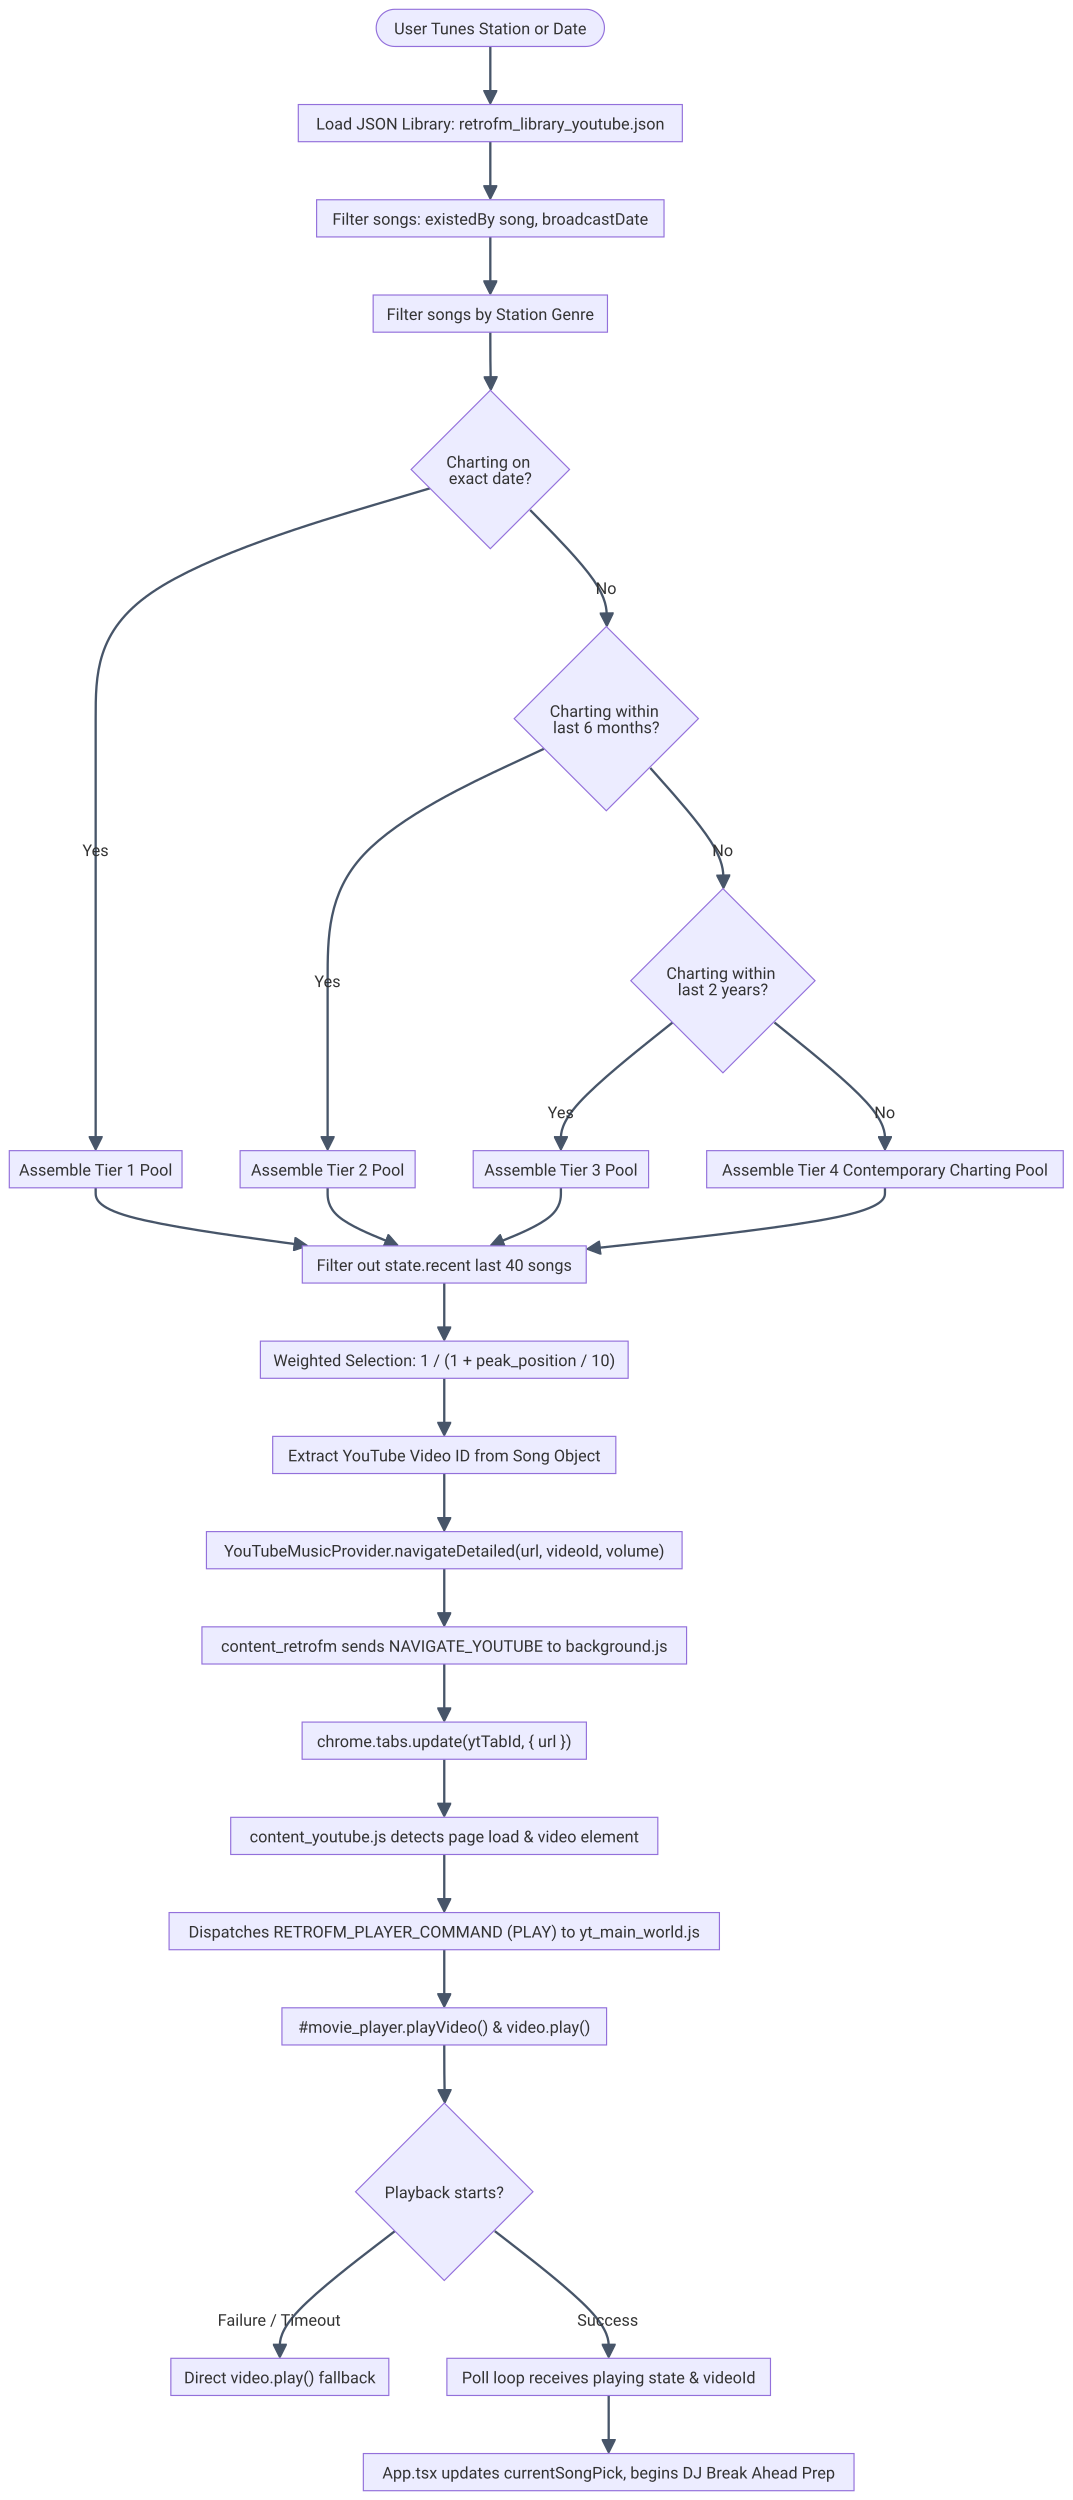
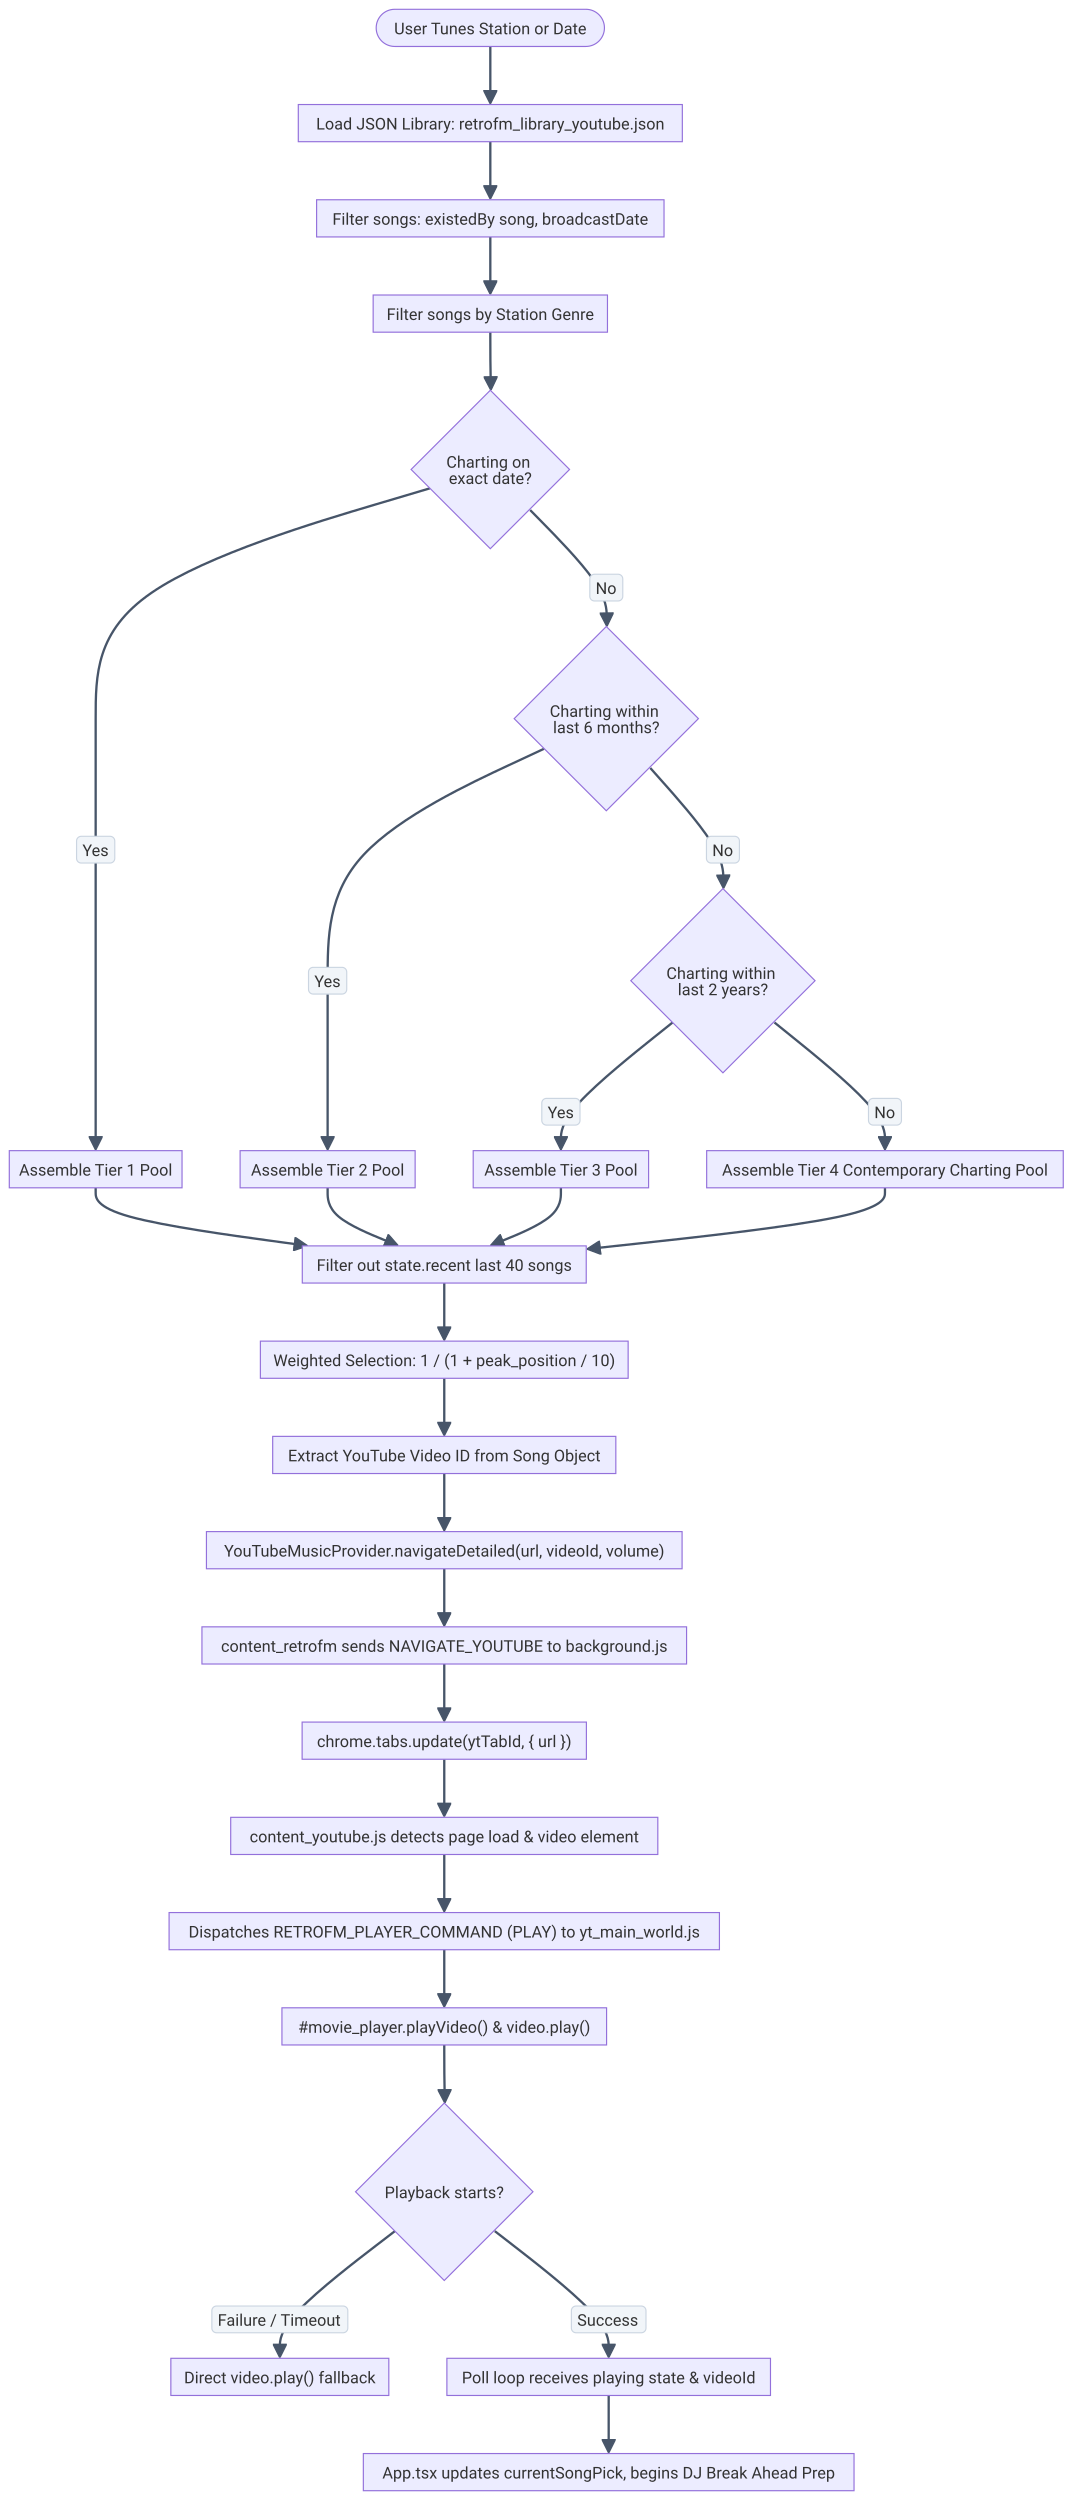
<svg xmlns="http://www.w3.org/2000/svg" aria-roledescription="flowchart-v2" role="graphics-document document" viewBox="-8 -8 923.453 2152.484" height="2152.484" width="923.453" id="diag_1" style="background: transparent;">
-   <style>#diag_1{font-family:-apple-system,BlinkMacSystemFont,"Segoe UI",Roboto,Helvetica,Arial,sans-serif;font-size:14px;fill:#333;}#diag_1 .error-icon{fill:#552222;}#diag_1 .error-text{fill:#552222;stroke:#552222;}#diag_1 .edge-thickness-normal{stroke-width:2px;}#diag_1 .edge-thickness-thick{stroke-width:3.5px;}#diag_1 .edge-pattern-solid{stroke-dasharray:0;}#diag_1 .edge-pattern-dashed{stroke-dasharray:3;}#diag_1 .edge-pattern-dotted{stroke-dasharray:2;}#diag_1 .marker{fill:#475569;stroke:#475569;}#diag_1 .marker.cross{stroke:#475569;}#diag_1 svg{font-family:-apple-system,BlinkMacSystemFont,"Segoe UI",Roboto,Helvetica,Arial,sans-serif;font-size:14px;}#diag_1 .label{font-family:-apple-system,BlinkMacSystemFont,"Segoe UI",Roboto,Helvetica,Arial,sans-serif;color:#333;}#diag_1 .cluster-label text{fill:#333;}#diag_1 .cluster-label span,#diag_1 p{color:#333;}#diag_1 .label text,#diag_1 span,#diag_1 p{fill:#333;color:#333;}#diag_1 .node rect,#diag_1 .node circle,#diag_1 .node ellipse,#diag_1 .node polygon,#diag_1 .node path{fill:#ECECFF;stroke:#9370DB;stroke-width:1px;}#diag_1 .flowchart-label text{text-anchor:middle;}#diag_1 .node .katex path{fill:#000;stroke:#000;stroke-width:1px;}#diag_1 .node .label{text-align:center;}#diag_1 .node.clickable{cursor:pointer;}#diag_1 .arrowheadPath{fill:#333333;}#diag_1 .edgePath .path{stroke:#475569;stroke-width:2.0px;}#diag_1 .flowchart-link{stroke:#475569;fill:none;}#diag_1 .edgeLabel{background-color:transparent;text-align:center;}#diag_1 .edgeLabel rect{opacity:0;fill:none;}#diag_1 .labelBkg{background-color:transparent;}#diag_1 .cluster rect{fill:none;stroke:#aaaa33;stroke-width:1px;}#diag_1 .cluster text{fill:#333;}#diag_1 .cluster span,#diag_1 p{color:#333;}#diag_1 div.mermaidTooltip{position:absolute;text-align:center;max-width:200px;padding:2px;font-family:-apple-system,BlinkMacSystemFont,"Segoe UI",Roboto,Helvetica,Arial,sans-serif;font-size:12px;background:#ffffff;border:1px solid #aaaa33;border-radius:2px;pointer-events:none;z-index:100;}#diag_1 .flowchartTitleText{text-anchor:middle;font-size:18px;fill:#333;}#diag_1 :root{--mermaid-font-family:-apple-system,BlinkMacSystemFont,"Segoe UI",Roboto,Helvetica,Arial,sans-serif;}</style>
+   <style>#diag_1{font-family:-apple-system,BlinkMacSystemFont,"Segoe UI",Roboto,Helvetica,Arial,sans-serif;font-size:14px;fill:#333;}#diag_1 .error-icon{fill:#552222;}#diag_1 .error-text{fill:#552222;stroke:#552222;}#diag_1 .edge-thickness-normal{stroke-width:2px;}#diag_1 .edge-thickness-thick{stroke-width:3.5px;}#diag_1 .edge-pattern-solid{stroke-dasharray:0;}#diag_1 .edge-pattern-dashed{stroke-dasharray:3;}#diag_1 .edge-pattern-dotted{stroke-dasharray:2;}#diag_1 .marker{fill:#475569;stroke:#475569;}#diag_1 .marker.cross{stroke:#475569;}#diag_1 svg{font-family:-apple-system,BlinkMacSystemFont,"Segoe UI",Roboto,Helvetica,Arial,sans-serif;font-size:14px;}#diag_1 .label{font-family:-apple-system,BlinkMacSystemFont,"Segoe UI",Roboto,Helvetica,Arial,sans-serif;color:#333;}#diag_1 .cluster-label text{fill:#e2e8f0;font-weight:600;}#diag_1 .cluster-label span,#diag_1 p{color:#333;}#diag_1 .label text,#diag_1 span,#diag_1 p{fill:#333;color:#333;}#diag_1 .node rect,#diag_1 .node circle,#diag_1 .node ellipse,#diag_1 .node polygon,#diag_1 .node path{fill:#ECECFF;stroke:#9370DB;stroke-width:1px;}#diag_1 .flowchart-label text{text-anchor:middle;}#diag_1 .node .katex path{fill:#000;stroke:#000;stroke-width:1px;}#diag_1 .node .label{text-align:center;}#diag_1 .node.clickable{cursor:pointer;}#diag_1 .arrowheadPath{fill:#333333;}#diag_1 .edgePath .path{stroke:#475569;stroke-width:2.0px;}#diag_1 .flowchart-link{stroke:#475569;fill:none;}#diag_1 .edgeLabel{text-align:center;}#diag_1 .edgeLabel rect{fill:#f1f5f9;stroke:#cbd5e1;stroke-width:1px;rx:4px;ry:4px;}#diag_1 .labelBkg{background-color:transparent;}#diag_1 .cluster rect{fill:none;stroke:#aaaa33;stroke-width:1px;}#diag_1 .cluster text{fill:#e2e8f0;font-weight:600;}#diag_1 .cluster span,#diag_1 p{color:#333;}#diag_1 div.mermaidTooltip{position:absolute;text-align:center;max-width:200px;padding:2px;font-family:-apple-system,BlinkMacSystemFont,"Segoe UI",Roboto,Helvetica,Arial,sans-serif;font-size:12px;background:#ffffff;border:1px solid #aaaa33;border-radius:2px;pointer-events:none;z-index:100;}#diag_1 .flowchartTitleText{text-anchor:middle;font-size:18px;fill:#333;}#diag_1 :root{--mermaid-font-family:-apple-system,BlinkMacSystemFont,"Segoe UI",Roboto,Helvetica,Arial,sans-serif;}</style>
  <g>
    <marker orient="auto" markerHeight="12" markerWidth="12" markerUnits="userSpaceOnUse" refY="5" refX="6" viewBox="0 0 10 10" class="marker flowchart" id="diag_1_flowchart-pointEnd">
      <path style="stroke-width: 1; stroke-dasharray: 1, 0;" class="arrowMarkerPath" d="M 0 0 L 10 5 L 0 10 z" />
    </marker>
    <marker orient="auto" markerHeight="12" markerWidth="12" markerUnits="userSpaceOnUse" refY="5" refX="4.5" viewBox="0 0 10 10" class="marker flowchart" id="diag_1_flowchart-pointStart">
      <path style="stroke-width: 1; stroke-dasharray: 1, 0;" class="arrowMarkerPath" d="M 0 5 L 10 10 L 10 0 z" />
    </marker>
    <marker orient="auto" markerHeight="11" markerWidth="11" markerUnits="userSpaceOnUse" refY="5" refX="11" viewBox="0 0 10 10" class="marker flowchart" id="diag_1_flowchart-circleEnd">
      <circle style="stroke-width: 1; stroke-dasharray: 1, 0;" class="arrowMarkerPath" r="5" cy="5" cx="5" />
    </marker>
    <marker orient="auto" markerHeight="11" markerWidth="11" markerUnits="userSpaceOnUse" refY="5" refX="-1" viewBox="0 0 10 10" class="marker flowchart" id="diag_1_flowchart-circleStart">
      <circle style="stroke-width: 1; stroke-dasharray: 1, 0;" class="arrowMarkerPath" r="5" cy="5" cx="5" />
    </marker>
    <marker orient="auto" markerHeight="11" markerWidth="11" markerUnits="userSpaceOnUse" refY="5.2" refX="12" viewBox="0 0 11 11" class="marker cross flowchart" id="diag_1_flowchart-crossEnd">
      <path style="stroke-width: 2; stroke-dasharray: 1, 0;" class="arrowMarkerPath" d="M 1,1 l 9,9 M 10,1 l -9,9" />
    </marker>
    <marker orient="auto" markerHeight="11" markerWidth="11" markerUnits="userSpaceOnUse" refY="5.2" refX="-1" viewBox="0 0 11 11" class="marker cross flowchart" id="diag_1_flowchart-crossStart">
      <path style="stroke-width: 2; stroke-dasharray: 1, 0;" class="arrowMarkerPath" d="M 1,1 l 9,9 M 10,1 l -9,9" />
    </marker>
    <g class="root">
      <g class="clusters" />
      <g class="edgePaths">
        <path marker-end="url(#diag_1_flowchart-pointEnd)" style="fill:none;" class="edge-thickness-normal edge-pattern-solid flowchart-link LS-Start LE-LoadCatalog" id="L-Start-LoadCatalog-0" d="M414.156,32L414.156,36.167C414.156,40.333,414.156,48.667,414.156,56.117C414.156,63.567,414.156,70.133,414.156,73.417L414.156,76.7" />
        <path marker-end="url(#diag_1_flowchart-pointEnd)" style="fill:none;" class="edge-thickness-normal edge-pattern-solid flowchart-link LS-LoadCatalog LE-FilterDate" id="L-LoadCatalog-FilterDate-0" d="M414.156,114L414.156,118.167C414.156,122.333,414.156,130.667,414.156,138.117C414.156,145.567,414.156,152.133,414.156,155.417L414.156,158.7" />
        <path marker-end="url(#diag_1_flowchart-pointEnd)" style="fill:none;" class="edge-thickness-normal edge-pattern-solid flowchart-link LS-FilterDate LE-FilterGenre" id="L-FilterDate-FilterGenre-0" d="M414.156,196L414.156,200.167C414.156,204.333,414.156,212.667,414.156,220.117C414.156,227.567,414.156,234.133,414.156,237.417L414.156,240.7" />
        <path marker-end="url(#diag_1_flowchart-pointEnd)" style="fill:none;" class="edge-thickness-normal edge-pattern-solid flowchart-link LS-FilterGenre LE-CheckTier1" id="L-FilterGenre-CheckTier1-0" d="M414.156,278L414.156,282.167C414.156,286.333,414.156,294.667,414.222,302.2C414.288,309.734,414.42,316.467,414.486,319.834L414.552,323.201" />
        <path marker-end="url(#diag_1_flowchart-pointEnd)" style="fill:none;" class="edge-thickness-normal edge-pattern-solid flowchart-link LS-CheckTier1 LE-PoolTier1" id="L-CheckTier1-PoolTier1-0" d="M362.159,412.425L314.194,426.675C266.229,440.924,170.298,469.423,122.333,502.476C74.367,535.529,74.367,573.135,74.367,610.742C74.367,648.349,74.367,685.956,74.367,723.563C74.367,761.169,74.367,798.776,74.367,836.383C74.367,873.99,74.367,911.596,74.367,935.1C74.367,958.603,74.367,968.003,74.367,972.703L74.367,977.403" />
        <path marker-end="url(#diag_1_flowchart-pointEnd)" style="fill:none;" class="edge-thickness-normal edge-pattern-solid flowchart-link LS-CheckTier1 LE-CheckTier2" id="L-CheckTier1-CheckTier2-0" d="M448.448,431.13L459.375,442.262C470.302,453.394,492.157,475.658,503.155,491.573C514.152,507.489,514.293,517.056,514.363,521.839L514.434,526.622" />
        <path marker-end="url(#diag_1_flowchart-pointEnd)" style="fill:none;" class="edge-thickness-normal edge-pattern-solid flowchart-link LS-CheckTier2 LE-PoolTier2" id="L-CheckTier2-PoolTier2-0" d="M460.56,636.611L429.48,651.103C398.4,665.595,336.239,694.579,305.158,727.874C274.078,761.169,274.078,798.776,274.078,836.383C274.078,873.99,274.078,911.596,274.078,935.1C274.078,958.603,274.078,968.003,274.078,972.703L274.078,977.403" />
        <path marker-end="url(#diag_1_flowchart-pointEnd)" style="fill:none;" class="edge-thickness-normal edge-pattern-solid flowchart-link LS-CheckTier2 LE-CheckTier3" id="L-CheckTier2-CheckTier3-0" d="M551.867,653.208L562.295,664.933C572.724,676.659,593.581,700.111,604.079,716.62C614.578,733.129,614.719,742.696,614.789,747.48L614.86,752.263" />
        <path marker-end="url(#diag_1_flowchart-pointEnd)" style="fill:none;" class="edge-thickness-normal edge-pattern-solid flowchart-link LS-CheckTier3 LE-PoolTier3" id="L-CheckTier3-PoolTier3-0" d="M571.083,872.348L555.057,885.157C539.032,897.967,506.981,923.585,490.955,941.094C474.93,958.603,474.93,968.003,474.93,972.703L474.93,977.403" />
        <path marker-end="url(#diag_1_flowchart-pointEnd)" style="fill:none;" class="edge-thickness-normal edge-pattern-solid flowchart-link LS-CheckTier3 LE-PoolTier4" id="L-CheckTier3-PoolTier4-0" d="M658.792,872.348L674.651,885.157C690.51,897.967,722.228,923.585,738.086,941.094C753.945,958.603,753.945,968.003,753.945,972.703L753.945,977.403" />
        <path marker-end="url(#diag_1_flowchart-pointEnd)" style="fill:none;" class="edge-thickness-normal edge-pattern-solid flowchart-link LS-PoolTier1 LE-DeDup" id="L-PoolTier1-DeDup-0" d="M74.367,1014.703L74.367,1018.87C74.367,1023.036,74.367,1031.37,103.994,1039.584C133.62,1047.797,192.873,1055.892,222.5,1059.939L252.126,1063.986" />
        <path marker-end="url(#diag_1_flowchart-pointEnd)" style="fill:none;" class="edge-thickness-normal edge-pattern-solid flowchart-link LS-PoolTier2 LE-DeDup" id="L-PoolTier2-DeDup-0" d="M274.078,1014.703L274.078,1018.87C274.078,1023.036,274.078,1031.37,283.466,1039.369C292.854,1047.369,311.63,1055.034,321.018,1058.867L330.407,1062.7" />
        <path marker-end="url(#diag_1_flowchart-pointEnd)" style="fill:none;" class="edge-thickness-normal edge-pattern-solid flowchart-link LS-PoolTier3 LE-DeDup" id="L-PoolTier3-DeDup-0" d="M474.93,1014.703L474.93,1018.87C474.93,1023.036,474.93,1031.37,465.542,1039.369C456.154,1047.369,437.377,1055.034,427.989,1058.867L418.601,1062.7" />
        <path marker-end="url(#diag_1_flowchart-pointEnd)" style="fill:none;" class="edge-thickness-normal edge-pattern-solid flowchart-link LS-PoolTier4 LE-DeDup" id="L-PoolTier4-DeDup-0" d="M753.945,1014.703L753.945,1018.87C753.945,1023.036,753.945,1031.37,711.956,1040.074C669.966,1048.777,585.987,1057.852,543.997,1062.389L502.008,1066.926" />
        <path marker-end="url(#diag_1_flowchart-pointEnd)" style="fill:none;" class="edge-thickness-normal edge-pattern-solid flowchart-link LS-DeDup LE-WeightedPick" id="L-DeDup-WeightedPick-0" d="M374.504,1096.703L374.504,1100.87C374.504,1105.036,374.504,1113.37,374.504,1120.82C374.504,1128.27,374.504,1134.836,374.504,1138.12L374.504,1141.403" />
        <path marker-end="url(#diag_1_flowchart-pointEnd)" style="fill:none;" class="edge-thickness-normal edge-pattern-solid flowchart-link LS-WeightedPick LE-ExtractYT" id="L-WeightedPick-ExtractYT-0" d="M374.504,1178.703L374.504,1182.87C374.504,1187.036,374.504,1195.37,374.504,1202.82C374.504,1210.27,374.504,1216.836,374.504,1220.12L374.504,1223.403" />
        <path marker-end="url(#diag_1_flowchart-pointEnd)" style="fill:none;" class="edge-thickness-normal edge-pattern-solid flowchart-link LS-ExtractYT LE-NavCall" id="L-ExtractYT-NavCall-0" d="M374.504,1260.703L374.504,1264.87C374.504,1269.036,374.504,1277.37,374.504,1284.82C374.504,1292.27,374.504,1298.836,374.504,1302.12L374.504,1305.403" />
        <path marker-end="url(#diag_1_flowchart-pointEnd)" style="fill:none;" class="edge-thickness-normal edge-pattern-solid flowchart-link LS-NavCall LE-ExtMsg" id="L-NavCall-ExtMsg-0" d="M374.504,1342.703L374.504,1346.87C374.504,1351.036,374.504,1359.37,374.504,1366.82C374.504,1374.27,374.504,1380.836,374.504,1384.12L374.504,1387.403" />
        <path marker-end="url(#diag_1_flowchart-pointEnd)" style="fill:none;" class="edge-thickness-normal edge-pattern-solid flowchart-link LS-ExtMsg LE-TabsUpdate" id="L-ExtMsg-TabsUpdate-0" d="M374.504,1424.703L374.504,1428.87C374.504,1433.036,374.504,1441.37,374.504,1448.82C374.504,1456.27,374.504,1462.836,374.504,1466.12L374.504,1469.403" />
        <path marker-end="url(#diag_1_flowchart-pointEnd)" style="fill:none;" class="edge-thickness-normal edge-pattern-solid flowchart-link LS-TabsUpdate LE-InjectedScript" id="L-TabsUpdate-InjectedScript-0" d="M374.504,1506.703L374.504,1510.87C374.504,1515.036,374.504,1523.37,374.504,1530.82C374.504,1538.27,374.504,1544.836,374.504,1548.12L374.504,1551.403" />
        <path marker-end="url(#diag_1_flowchart-pointEnd)" style="fill:none;" class="edge-thickness-normal edge-pattern-solid flowchart-link LS-InjectedScript LE-MainWorldBridge" id="L-InjectedScript-MainWorldBridge-0" d="M374.504,1588.703L374.504,1592.87C374.504,1597.036,374.504,1605.37,374.504,1612.82C374.504,1620.27,374.504,1626.836,374.504,1630.12L374.504,1633.403" />
        <path marker-end="url(#diag_1_flowchart-pointEnd)" style="fill:none;" class="edge-thickness-normal edge-pattern-solid flowchart-link LS-MainWorldBridge LE-MoviePlayer" id="L-MainWorldBridge-MoviePlayer-0" d="M374.504,1670.703L374.504,1674.87C374.504,1679.036,374.504,1687.37,374.504,1694.82C374.504,1702.27,374.504,1708.836,374.504,1712.12L374.504,1715.403" />
        <path marker-end="url(#diag_1_flowchart-pointEnd)" style="fill:none;" class="edge-thickness-normal edge-pattern-solid flowchart-link LS-MoviePlayer LE-MonitorLoop" id="L-MoviePlayer-MonitorLoop-0" d="M374.504,1752.703L374.504,1756.87C374.504,1761.036,374.504,1769.37,374.57,1776.903C374.636,1784.437,374.768,1791.17,374.834,1794.537L374.9,1797.904" />
        <path marker-end="url(#diag_1_flowchart-pointEnd)" style="fill:none;" class="edge-thickness-normal edge-pattern-solid flowchart-link LS-MonitorLoop LE-DirectVideoPlay" id="L-MonitorLoop-DirectVideoPlay-0" d="M331.997,1912.977L315.486,1925.645C298.976,1938.313,265.955,1963.649,249.444,1981.016C232.934,1998.384,232.934,2007.784,232.934,2012.484L232.934,2017.184" />
        <path marker-end="url(#diag_1_flowchart-pointEnd)" style="fill:none;" class="edge-thickness-normal edge-pattern-solid flowchart-link LS-MonitorLoop LE-PollLoop" id="L-MonitorLoop-PollLoop-0" d="M418.011,1912.977L434.355,1925.645C450.699,1938.313,483.387,1963.649,499.73,1981.016C516.074,1998.384,516.074,2007.784,516.074,2012.484L516.074,2017.184" />
        <path marker-end="url(#diag_1_flowchart-pointEnd)" style="fill:none;" class="edge-thickness-normal edge-pattern-solid flowchart-link LS-PollLoop LE-AppSync" id="L-PollLoop-AppSync-0" d="M516.074,2054.484L516.074,2058.651C516.074,2062.818,516.074,2071.151,516.074,2078.601C516.074,2086.051,516.074,2092.618,516.074,2095.901L516.074,2099.184" />
      </g>
      <g class="edgeLabels">
        <g class="edgeLabel">
          <g transform="translate(0, 0)" class="label">
            <rect height="0" width="0" ry="0" rx="0" />
            <text style="">
              <tspan class="row" x="0" dy="1em" xml:space="preserve" />
            </text>
          </g>
        </g>
        <g class="edgeLabel">
          <g transform="translate(0, 0)" class="label">
            <rect height="0" width="0" ry="0" rx="0" />
            <text style="">
              <tspan class="row" x="0" dy="1em" xml:space="preserve" />
            </text>
          </g>
        </g>
        <g class="edgeLabel">
          <g transform="translate(0, 0)" class="label">
            <rect height="0" width="0" ry="0" rx="0" />
            <text style="">
              <tspan class="row" x="0" dy="1em" xml:space="preserve" />
            </text>
          </g>
        </g>
        <g class="edgeLabel">
          <g transform="translate(0, 0)" class="label">
            <rect height="0" width="0" ry="0" rx="0" />
            <text style="">
              <tspan class="row" x="0" dy="1em" xml:space="preserve" />
            </text>
          </g>
        </g>
        <g transform="translate(74.36719, 723.5625)" class="edgeLabel">
          <g transform="translate(-11.44531, -8.5)" class="label">
-             <rect height="17" width="22.891" ry="0" rx="0" />
+             <rect height="23.00" width="32.89" x="-5" y="-3" rx="4" ry="4" fill="#f1f5f9" stroke="#cbd5e1" stroke-width="1" />
            <text style="">
              <tspan class="row" x="0" dy="1em" xml:space="preserve">Yes</tspan>
            </text>
          </g>
        </g>
        <g transform="translate(514.0117, 497.9219)" class="edgeLabel">
          <g transform="translate(-9.1875, -8.5)" class="label">
-             <rect height="17" width="18.375" ry="0" rx="0" />
+             <rect height="23.00" width="28.38" x="-5" y="-3" rx="4" ry="4" fill="#f1f5f9" stroke="#cbd5e1" stroke-width="1" />
            <text style="">
              <tspan class="row" x="0" dy="1em" xml:space="preserve">No</tspan>
            </text>
          </g>
        </g>
        <g transform="translate(274.0781, 836.3828)" class="edgeLabel">
          <g transform="translate(-11.44531, -8.5)" class="label">
-             <rect height="17" width="22.891" ry="0" rx="0" />
+             <rect height="23.00" width="32.89" x="-5" y="-3" rx="4" ry="4" fill="#f1f5f9" stroke="#cbd5e1" stroke-width="1" />
            <text style="">
              <tspan class="row" x="0" dy="1em" xml:space="preserve">Yes</tspan>
            </text>
          </g>
        </g>
        <g transform="translate(614.4375, 723.5625)" class="edgeLabel">
          <g transform="translate(-9.1875, -8.5)" class="label">
-             <rect height="17" width="18.375" ry="0" rx="0" />
+             <rect height="23.00" width="28.38" x="-5" y="-3" rx="4" ry="4" fill="#f1f5f9" stroke="#cbd5e1" stroke-width="1" />
            <text style="">
              <tspan class="row" x="0" dy="1em" xml:space="preserve">No</tspan>
            </text>
          </g>
        </g>
        <g transform="translate(474.9297, 949.2031)" class="edgeLabel">
          <g transform="translate(-11.44531, -8.5)" class="label">
-             <rect height="17" width="22.891" ry="0" rx="0" />
+             <rect height="23.00" width="32.89" x="-5" y="-3" rx="4" ry="4" fill="#f1f5f9" stroke="#cbd5e1" stroke-width="1" />
            <text style="">
              <tspan class="row" x="0" dy="1em" xml:space="preserve">Yes</tspan>
            </text>
          </g>
        </g>
        <g transform="translate(753.9453, 949.2031)" class="edgeLabel">
          <g transform="translate(-9.1875, -8.5)" class="label">
-             <rect height="17" width="18.375" ry="0" rx="0" />
+             <rect height="23.00" width="28.38" x="-5" y="-3" rx="4" ry="4" fill="#f1f5f9" stroke="#cbd5e1" stroke-width="1" />
            <text style="">
              <tspan class="row" x="0" dy="1em" xml:space="preserve">No</tspan>
            </text>
          </g>
        </g>
        <g class="edgeLabel">
          <g transform="translate(0, 0)" class="label">
            <rect height="0" width="0" ry="0" rx="0" />
            <text style="">
              <tspan class="row" x="0" dy="1em" xml:space="preserve" />
            </text>
          </g>
        </g>
        <g class="edgeLabel">
          <g transform="translate(0, 0)" class="label">
            <rect height="0" width="0" ry="0" rx="0" />
            <text style="">
              <tspan class="row" x="0" dy="1em" xml:space="preserve" />
            </text>
          </g>
        </g>
        <g class="edgeLabel">
          <g transform="translate(0, 0)" class="label">
            <rect height="0" width="0" ry="0" rx="0" />
            <text style="">
              <tspan class="row" x="0" dy="1em" xml:space="preserve" />
            </text>
          </g>
        </g>
        <g class="edgeLabel">
          <g transform="translate(0, 0)" class="label">
            <rect height="0" width="0" ry="0" rx="0" />
            <text style="">
              <tspan class="row" x="0" dy="1em" xml:space="preserve" />
            </text>
          </g>
        </g>
        <g class="edgeLabel">
          <g transform="translate(0, 0)" class="label">
            <rect height="0" width="0" ry="0" rx="0" />
            <text style="">
              <tspan class="row" x="0" dy="1em" xml:space="preserve" />
            </text>
          </g>
        </g>
        <g class="edgeLabel">
          <g transform="translate(0, 0)" class="label">
            <rect height="0" width="0" ry="0" rx="0" />
            <text style="">
              <tspan class="row" x="0" dy="1em" xml:space="preserve" />
            </text>
          </g>
        </g>
        <g class="edgeLabel">
          <g transform="translate(0, 0)" class="label">
            <rect height="0" width="0" ry="0" rx="0" />
            <text style="">
              <tspan class="row" x="0" dy="1em" xml:space="preserve" />
            </text>
          </g>
        </g>
        <g class="edgeLabel">
          <g transform="translate(0, 0)" class="label">
            <rect height="0" width="0" ry="0" rx="0" />
            <text style="">
              <tspan class="row" x="0" dy="1em" xml:space="preserve" />
            </text>
          </g>
        </g>
        <g class="edgeLabel">
          <g transform="translate(0, 0)" class="label">
            <rect height="0" width="0" ry="0" rx="0" />
            <text style="">
              <tspan class="row" x="0" dy="1em" xml:space="preserve" />
            </text>
          </g>
        </g>
        <g class="edgeLabel">
          <g transform="translate(0, 0)" class="label">
            <rect height="0" width="0" ry="0" rx="0" />
            <text style="">
              <tspan class="row" x="0" dy="1em" xml:space="preserve" />
            </text>
          </g>
        </g>
        <g class="edgeLabel">
          <g transform="translate(0, 0)" class="label">
            <rect height="0" width="0" ry="0" rx="0" />
            <text style="">
              <tspan class="row" x="0" dy="1em" xml:space="preserve" />
            </text>
          </g>
        </g>
        <g class="edgeLabel">
          <g transform="translate(0, 0)" class="label">
            <rect height="0" width="0" ry="0" rx="0" />
            <text style="">
              <tspan class="row" x="0" dy="1em" xml:space="preserve" />
            </text>
          </g>
        </g>
        <g class="edgeLabel">
          <g transform="translate(0, 0)" class="label">
            <rect height="0" width="0" ry="0" rx="0" />
            <text style="">
              <tspan class="row" x="0" dy="1em" xml:space="preserve" />
            </text>
          </g>
        </g>
        <g transform="translate(232.9336, 1988.984)" class="edgeLabel">
          <g transform="translate(-53.52344, -8.5)" class="label">
-             <rect height="17" width="107.047" ry="0" rx="0" />
+             <rect height="23.00" width="117.05" x="-5" y="-3" rx="4" ry="4" fill="#f1f5f9" stroke="#cbd5e1" stroke-width="1" />
            <text style="">
              <tspan class="row" x="0" dy="1em" xml:space="preserve">Failure / Timeout</tspan>
            </text>
          </g>
        </g>
        <g transform="translate(516.0742, 1988.984)" class="edgeLabel">
          <g transform="translate(-27.11719, -8.5)" class="label">
-             <rect height="17" width="54.234" ry="0" rx="0" />
+             <rect height="23.00" width="64.23" x="-5" y="-3" rx="4" ry="4" fill="#f1f5f9" stroke="#cbd5e1" stroke-width="1" />
            <text style="">
              <tspan class="row" x="0" dy="1em" xml:space="preserve">Success</tspan>
            </text>
          </g>
        </g>
        <g class="edgeLabel">
          <g transform="translate(0, 0)" class="label">
            <rect height="0" width="0" ry="0" rx="0" />
            <text style="">
              <tspan class="row" x="0" dy="1em" xml:space="preserve" />
            </text>
          </g>
        </g>
      </g>
      <g class="nodes">
        <g transform="translate(414.1562, 16)" data-id="Start" data-node="true" id="flowchart-Start-75" class="node default default flowchart-label">
          <rect height="32" width="196.531" y="-16" x="-98.266" ry="16" rx="16" style="" />
          <g transform="translate(0, -8.5)" style="" class="label">
            <rect />
            <text style="">
              <tspan class="row" x="0" dy="1em" xml:space="preserve">User Tunes Station or Date</tspan>
            </text>
          </g>
        </g>
        <g transform="translate(414.1562, 98)" data-id="LoadCatalog" data-node="true" id="flowchart-LoadCatalog-76" class="node default default flowchart-label">
          <rect height="32" width="330.656" y="-16" x="-165.328" ry="0" rx="0" style="" class="basic label-container" />
          <g transform="translate(0, -8.5)" style="" class="label">
            <rect />
            <text style="">
              <tspan class="row" x="0" dy="1em" xml:space="preserve">Load JSON Library: retrofm_library_youtube.json</tspan>
            </text>
          </g>
        </g>
        <g transform="translate(414.1562, 180)" data-id="FilterDate" data-node="true" id="flowchart-FilterDate-78" class="node default default flowchart-label">
          <rect height="32" width="299.125" y="-16" x="-149.562" ry="0" rx="0" style="" class="basic label-container" />
          <g transform="translate(0, -8.5)" style="" class="label">
            <rect />
            <text style="">
              <tspan class="row" x="0" dy="1em" xml:space="preserve">Filter songs: existedBy song, broadcastDate</tspan>
            </text>
          </g>
        </g>
        <g transform="translate(414.1562, 262)" data-id="FilterGenre" data-node="true" id="flowchart-FilterGenre-80" class="node default default flowchart-label">
          <rect height="32" width="201.734" y="-16" x="-100.867" ry="0" rx="0" style="" class="basic label-container" />
          <g transform="translate(0, -8.5)" style="" class="label">
            <rect />
            <text style="">
              <tspan class="row" x="0" dy="1em" xml:space="preserve">Filter songs by Station Genre</tspan>
            </text>
          </g>
        </g>
        <g transform="translate(414.1562, 396.2109)" data-id="CheckTier1" data-node="true" id="flowchart-CheckTier1-82" class="node default default flowchart-label">
          <polygon style="" transform="translate(-68.21094,68.21094)" class="label-container" points="68.211,0 136.422,-68.211 68.211,-136.422 0,-68.211" />
          <g transform="translate(0, -15.5)" style="" class="label">
            <rect />
            <text style="">
              <tspan class="row" x="0" dy="1em" xml:space="preserve">Charting on</tspan>
              <tspan class="row" x="0" dy="1em" xml:space="preserve">exact date?</tspan>
            </text>
          </g>
        </g>
        <g transform="translate(74.36719, 998.7031)" data-id="PoolTier1" data-node="true" id="flowchart-PoolTier1-84" class="node default default flowchart-label">
          <rect height="32" width="148.734" y="-16" x="-74.367" ry="0" rx="0" style="" class="basic label-container" />
          <g transform="translate(0, -8.5)" style="" class="label">
            <rect />
            <text style="">
              <tspan class="row" x="0" dy="1em" xml:space="preserve">Assemble Tier 1 Pool</tspan>
            </text>
          </g>
        </g>
        <g transform="translate(514.0117, 610.7422)" data-id="CheckTier2" data-node="true" id="flowchart-CheckTier2-86" class="node default default flowchart-label">
          <polygon style="" transform="translate(-79.32031,79.32031)" class="label-container" points="79.32,0 158.641,-79.32 79.32,-158.641 0,-79.32" />
          <g transform="translate(0, -15.5)" style="" class="label">
            <rect />
            <text style="">
              <tspan class="row" x="0" dy="1em" xml:space="preserve">Charting within</tspan>
              <tspan class="row" x="0" dy="1em" xml:space="preserve">last 6 months?</tspan>
            </text>
          </g>
        </g>
        <g transform="translate(274.0781, 998.7031)" data-id="PoolTier2" data-node="true" id="flowchart-PoolTier2-88" class="node default default flowchart-label">
          <rect height="32" width="150.688" y="-16" x="-75.344" ry="0" rx="0" style="" class="basic label-container" />
          <g transform="translate(0, -8.5)" style="" class="label">
            <rect />
            <text style="">
              <tspan class="row" x="0" dy="1em" xml:space="preserve">Assemble Tier 2 Pool</tspan>
            </text>
          </g>
        </g>
        <g transform="translate(614.4375, 836.3828)" data-id="CheckTier3" data-node="true" id="flowchart-CheckTier3-90" class="node default default flowchart-label">
          <polygon style="" transform="translate(-79.32031,79.32031)" class="label-container" points="79.32,0 158.641,-79.32 79.32,-158.641 0,-79.32" />
          <g transform="translate(0, -15.5)" style="" class="label">
            <rect />
            <text style="">
              <tspan class="row" x="0" dy="1em" xml:space="preserve">Charting within</tspan>
              <tspan class="row" x="0" dy="1em" xml:space="preserve">last 2 years?</tspan>
            </text>
          </g>
        </g>
        <g transform="translate(474.9297, 998.7031)" data-id="PoolTier3" data-node="true" id="flowchart-PoolTier3-92" class="node default default flowchart-label">
          <rect height="32" width="151.016" y="-16" x="-75.508" ry="0" rx="0" style="" class="basic label-container" />
          <g transform="translate(0, -8.5)" style="" class="label">
            <rect />
            <text style="">
              <tspan class="row" x="0" dy="1em" xml:space="preserve">Assemble Tier 3 Pool</tspan>
            </text>
          </g>
        </g>
        <g transform="translate(753.9453, 998.7031)" data-id="PoolTier4" data-node="true" id="flowchart-PoolTier4-94" class="node default default flowchart-label">
          <rect height="32" width="307.016" y="-16" x="-153.508" ry="0" rx="0" style="" class="basic label-container" />
          <g transform="translate(0, -8.5)" style="" class="label">
            <rect />
            <text style="">
              <tspan class="row" x="0" dy="1em" xml:space="preserve">Assemble Tier 4 Contemporary Charting Pool</tspan>
            </text>
          </g>
        </g>
        <g transform="translate(374.5039, 1080.703)" data-id="DeDup" data-node="true" id="flowchart-DeDup-96" class="node default default flowchart-label">
          <rect height="32" width="244.469" y="-16" x="-122.234" ry="0" rx="0" style="" class="basic label-container" />
          <g transform="translate(0, -8.5)" style="" class="label">
            <rect />
            <text style="">
              <tspan class="row" x="0" dy="1em" xml:space="preserve">Filter out state.recent last 40 songs</tspan>
            </text>
          </g>
        </g>
        <g transform="translate(374.5039, 1162.703)" data-id="WeightedPick" data-node="true" id="flowchart-WeightedPick-104" class="node default default flowchart-label">
          <rect height="32" width="316.641" y="-16" x="-158.32" ry="0" rx="0" style="" class="basic label-container" />
          <g transform="translate(0, -8.5)" style="" class="label">
            <rect />
            <text style="">
              <tspan class="row" x="0" dy="1em" xml:space="preserve">Weighted Selection: 1 / (1 + peak_position / 10)</tspan>
            </text>
          </g>
        </g>
        <g transform="translate(374.5039, 1244.703)" data-id="ExtractYT" data-node="true" id="flowchart-ExtractYT-106" class="node default default flowchart-label">
          <rect height="32" width="295.438" y="-16" x="-147.719" ry="0" rx="0" style="" class="basic label-container" />
          <g transform="translate(0, -8.5)" style="" class="label">
            <rect />
            <text style="">
              <tspan class="row" x="0" dy="1em" xml:space="preserve">Extract YouTube Video ID from Song Object</tspan>
            </text>
          </g>
        </g>
        <g transform="translate(374.5039, 1326.703)" data-id="NavCall" data-node="true" id="flowchart-NavCall-108" class="node default default flowchart-label">
          <rect height="32" width="409.531" y="-16" x="-204.766" ry="0" rx="0" style="" class="basic label-container" />
          <g transform="translate(0, -8.5)" style="" class="label">
            <rect />
            <text style="">
              <tspan class="row" x="0" dy="1em" xml:space="preserve">YouTubeMusicProvider.navigateDetailed(url, videoId, volume)</tspan>
            </text>
          </g>
        </g>
        <g transform="translate(374.5039, 1408.703)" data-id="ExtMsg" data-node="true" id="flowchart-ExtMsg-110" class="node default default flowchart-label">
          <rect height="32" width="417.266" y="-16" x="-208.633" ry="0" rx="0" style="" class="basic label-container" />
          <g transform="translate(0, -8.5)" style="" class="label">
            <rect />
            <text style="">
              <tspan class="row" x="0" dy="1em" xml:space="preserve">content_retrofm sends NAVIGATE_YOUTUBE to background.js</tspan>
            </text>
          </g>
        </g>
        <g transform="translate(374.5039, 1490.703)" data-id="TabsUpdate" data-node="true" id="flowchart-TabsUpdate-112" class="node default default flowchart-label">
          <rect height="32" width="244.75" y="-16" x="-122.375" ry="0" rx="0" style="" class="basic label-container" />
          <g transform="translate(0, -8.5)" style="" class="label">
            <rect />
            <text style="">
              <tspan class="row" x="0" dy="1em" xml:space="preserve">chrome.tabs.update(ytTabId, { url })</tspan>
            </text>
          </g>
        </g>
        <g transform="translate(374.5039, 1572.703)" data-id="InjectedScript" data-node="true" id="flowchart-InjectedScript-114" class="node default default flowchart-label">
          <rect height="32" width="367.734" y="-16" x="-183.867" ry="0" rx="0" style="" class="basic label-container" />
          <g transform="translate(0, -8.5)" style="" class="label">
            <rect />
            <text style="">
              <tspan class="row" x="0" dy="1em" xml:space="preserve">content_youtube.js detects page load &amp; video element</tspan>
            </text>
          </g>
        </g>
        <g transform="translate(374.5039, 1654.703)" data-id="MainWorldBridge" data-node="true" id="flowchart-MainWorldBridge-116" class="node default default flowchart-label">
          <rect height="32" width="473.844" y="-16" x="-236.922" ry="0" rx="0" style="" class="basic label-container" />
          <g transform="translate(0, -8.5)" style="" class="label">
            <rect />
            <text style="">
              <tspan class="row" x="0" dy="1em" xml:space="preserve">Dispatches RETROFM_PLAYER_COMMAND (PLAY) to yt_main_world.js</tspan>
            </text>
          </g>
        </g>
        <g transform="translate(374.5039, 1736.703)" data-id="MoviePlayer" data-node="true" id="flowchart-MoviePlayer-118" class="node default default flowchart-label">
          <rect height="32" width="279.516" y="-16" x="-139.758" ry="0" rx="0" style="" class="basic label-container" />
          <g transform="translate(0, -8.5)" style="" class="label">
            <rect />
            <text style="">
              <tspan class="row" x="0" dy="1em" xml:space="preserve">#movie_player.playVideo() &amp; video.play()</tspan>
            </text>
          </g>
        </g>
        <g transform="translate(374.5039, 1879.094)" data-id="MonitorLoop" data-node="true" id="flowchart-MonitorLoop-120" class="node default default flowchart-label">
          <polygon style="" transform="translate(-76.39062,76.39062)" class="label-container" points="76.391,0 152.781,-76.391 76.391,-152.781 0,-76.391" />
          <g transform="translate(0, -8.5)" style="" class="label">
            <rect />
            <text style="">
              <tspan class="row" x="0" dy="1em" xml:space="preserve">Playback starts?</tspan>
            </text>
          </g>
        </g>
        <g transform="translate(232.9336, 2038.484)" data-id="DirectVideoPlay" data-node="true" id="flowchart-DirectVideoPlay-122" class="node default default flowchart-label">
          <rect height="32" width="187.672" y="-16" x="-93.836" ry="0" rx="0" style="" class="basic label-container" />
          <g transform="translate(0, -8.5)" style="" class="label">
            <rect />
            <text style="">
              <tspan class="row" x="0" dy="1em" xml:space="preserve">Direct video.play() fallback</tspan>
            </text>
          </g>
        </g>
        <g transform="translate(516.0742, 2038.484)" data-id="PollLoop" data-node="true" id="flowchart-PollLoop-124" class="node default default flowchart-label">
          <rect height="32" width="278.609" y="-16" x="-139.305" ry="0" rx="0" style="" class="basic label-container" />
          <g transform="translate(0, -8.5)" style="" class="label">
            <rect />
            <text style="">
              <tspan class="row" x="0" dy="1em" xml:space="preserve">Poll loop receives playing state &amp; videoId</tspan>
            </text>
          </g>
        </g>
        <g transform="translate(516.0742, 2120.484)" data-id="AppSync" data-node="true" id="flowchart-AppSync-126" class="node default default flowchart-label">
          <rect height="32" width="422.484" y="-16" x="-211.242" ry="0" rx="0" style="" class="basic label-container" />
          <g transform="translate(0, -8.5)" style="" class="label">
            <rect />
            <text style="">
              <tspan class="row" x="0" dy="1em" xml:space="preserve">App.tsx updates currentSongPick, begins DJ Break Ahead Prep</tspan>
            </text>
          </g>
        </g>
      </g>
    </g>
  </g>
</svg>
